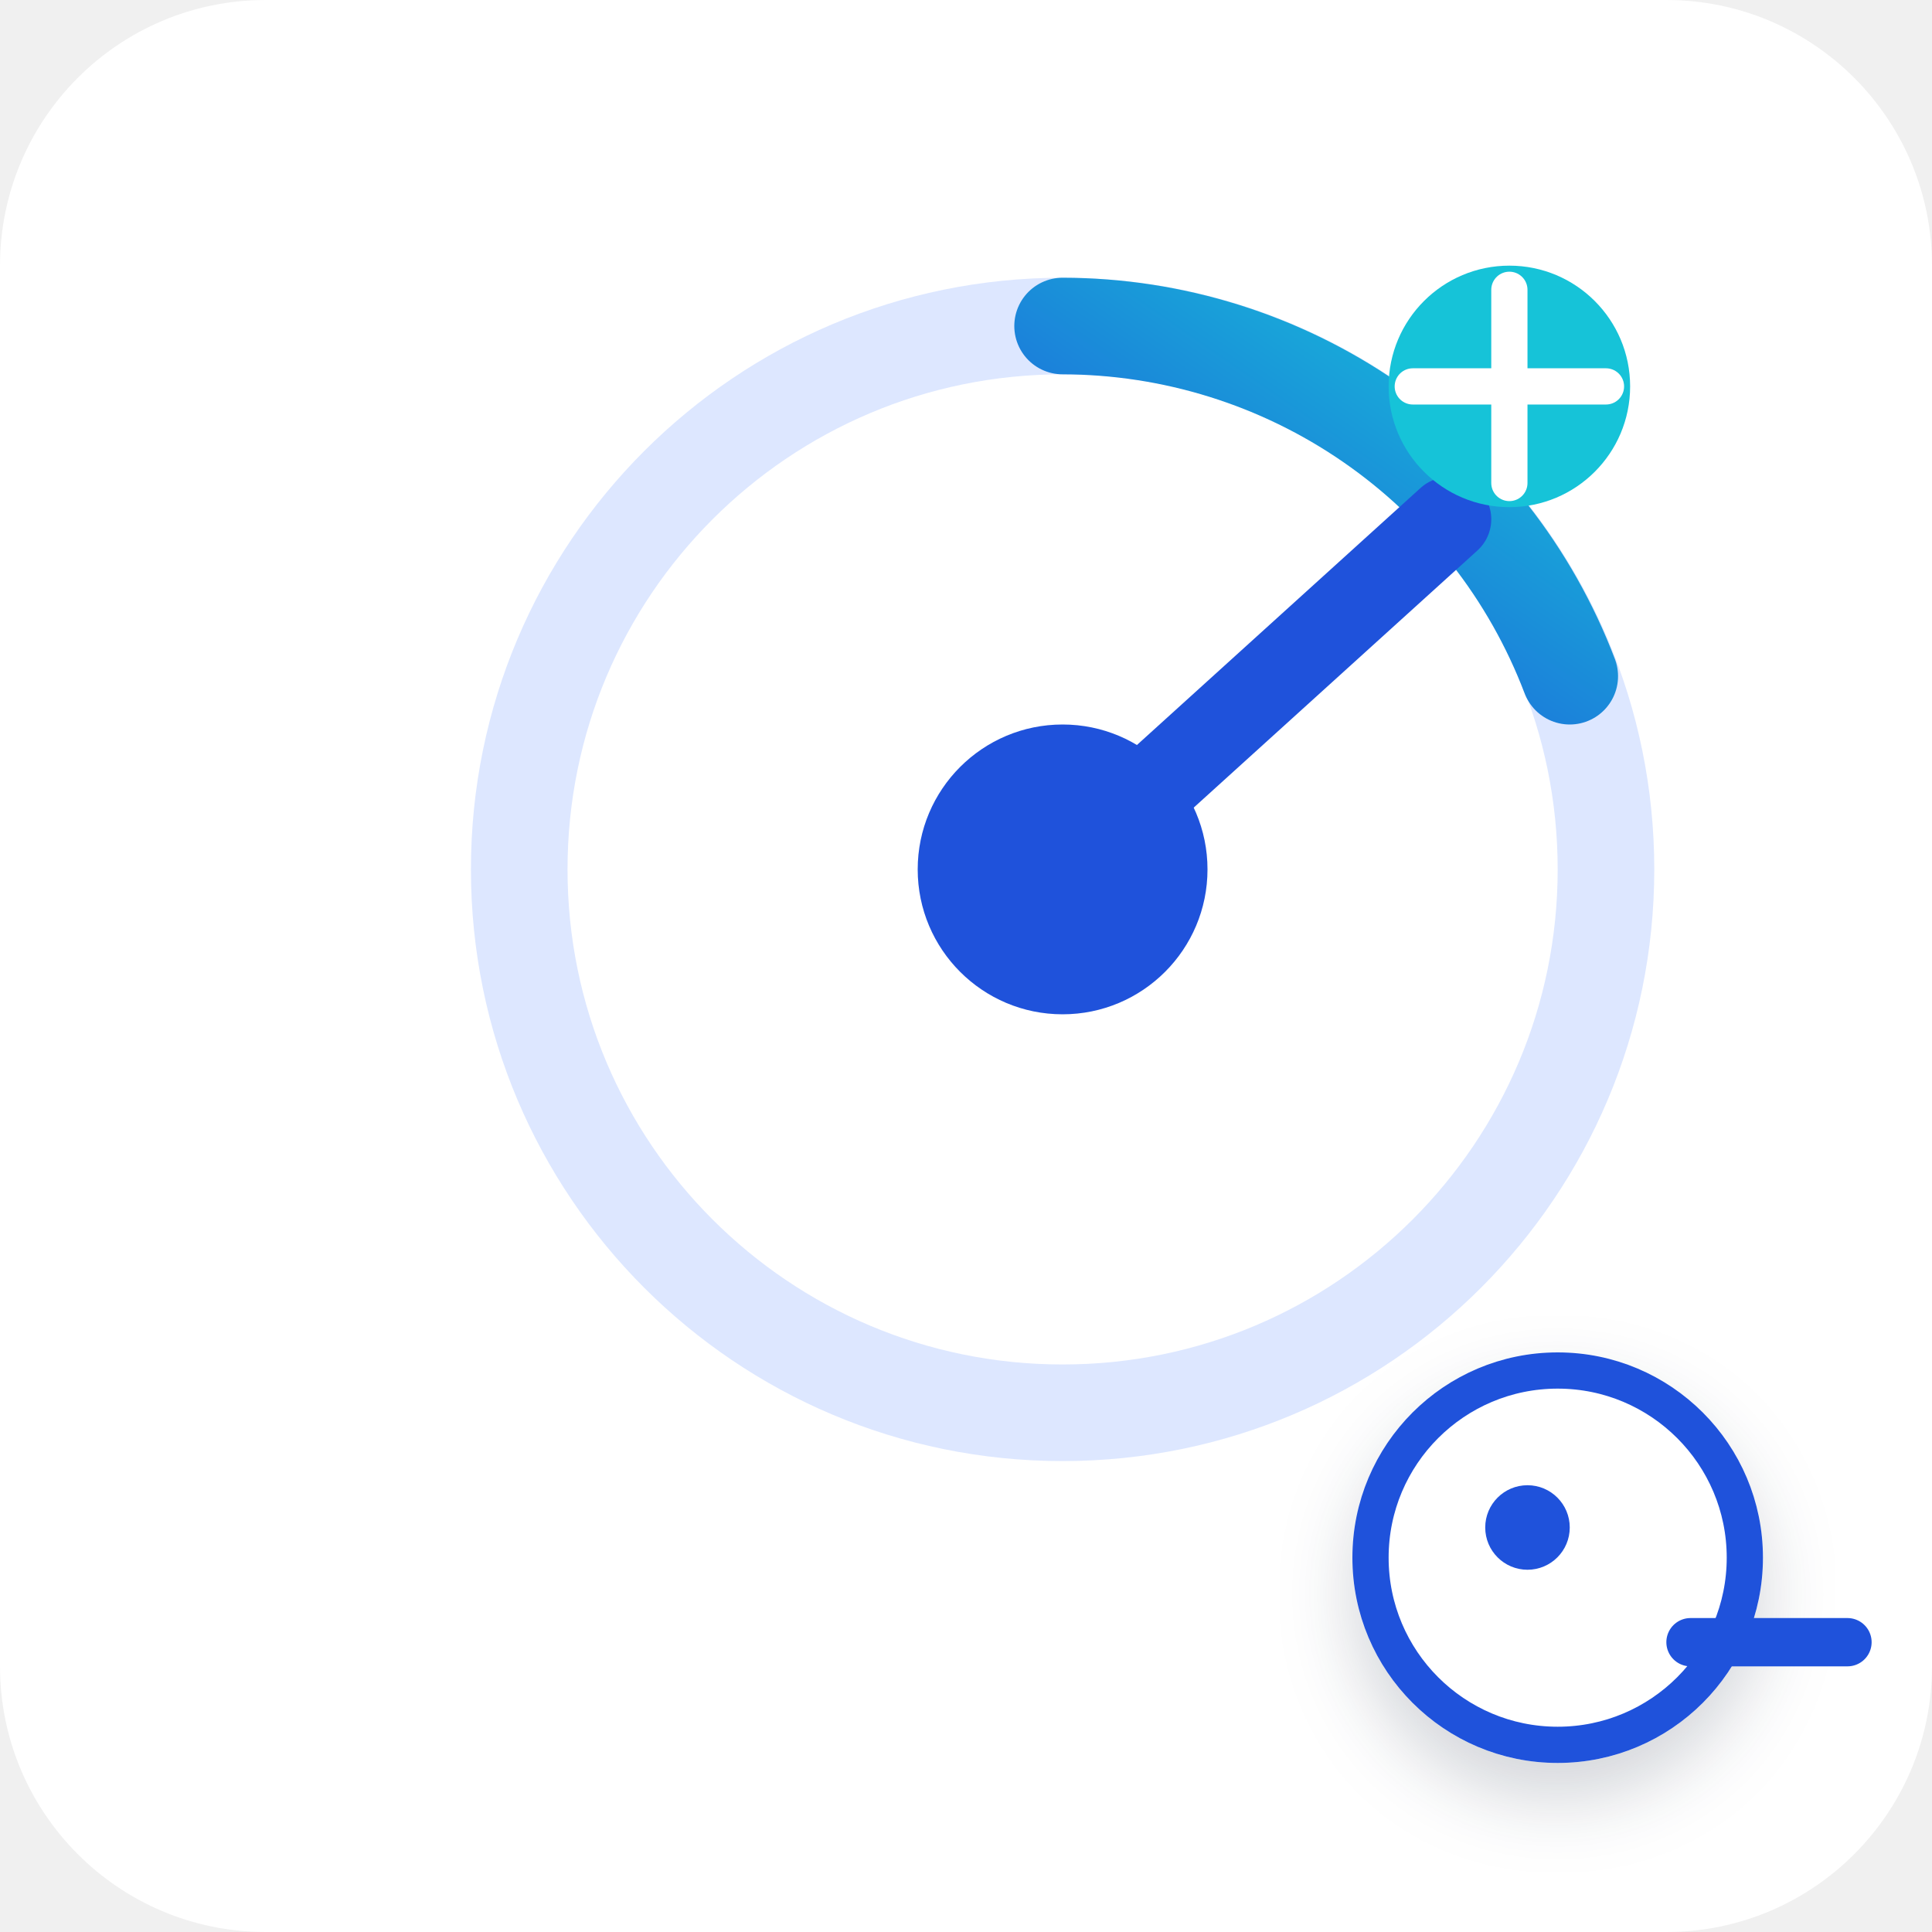
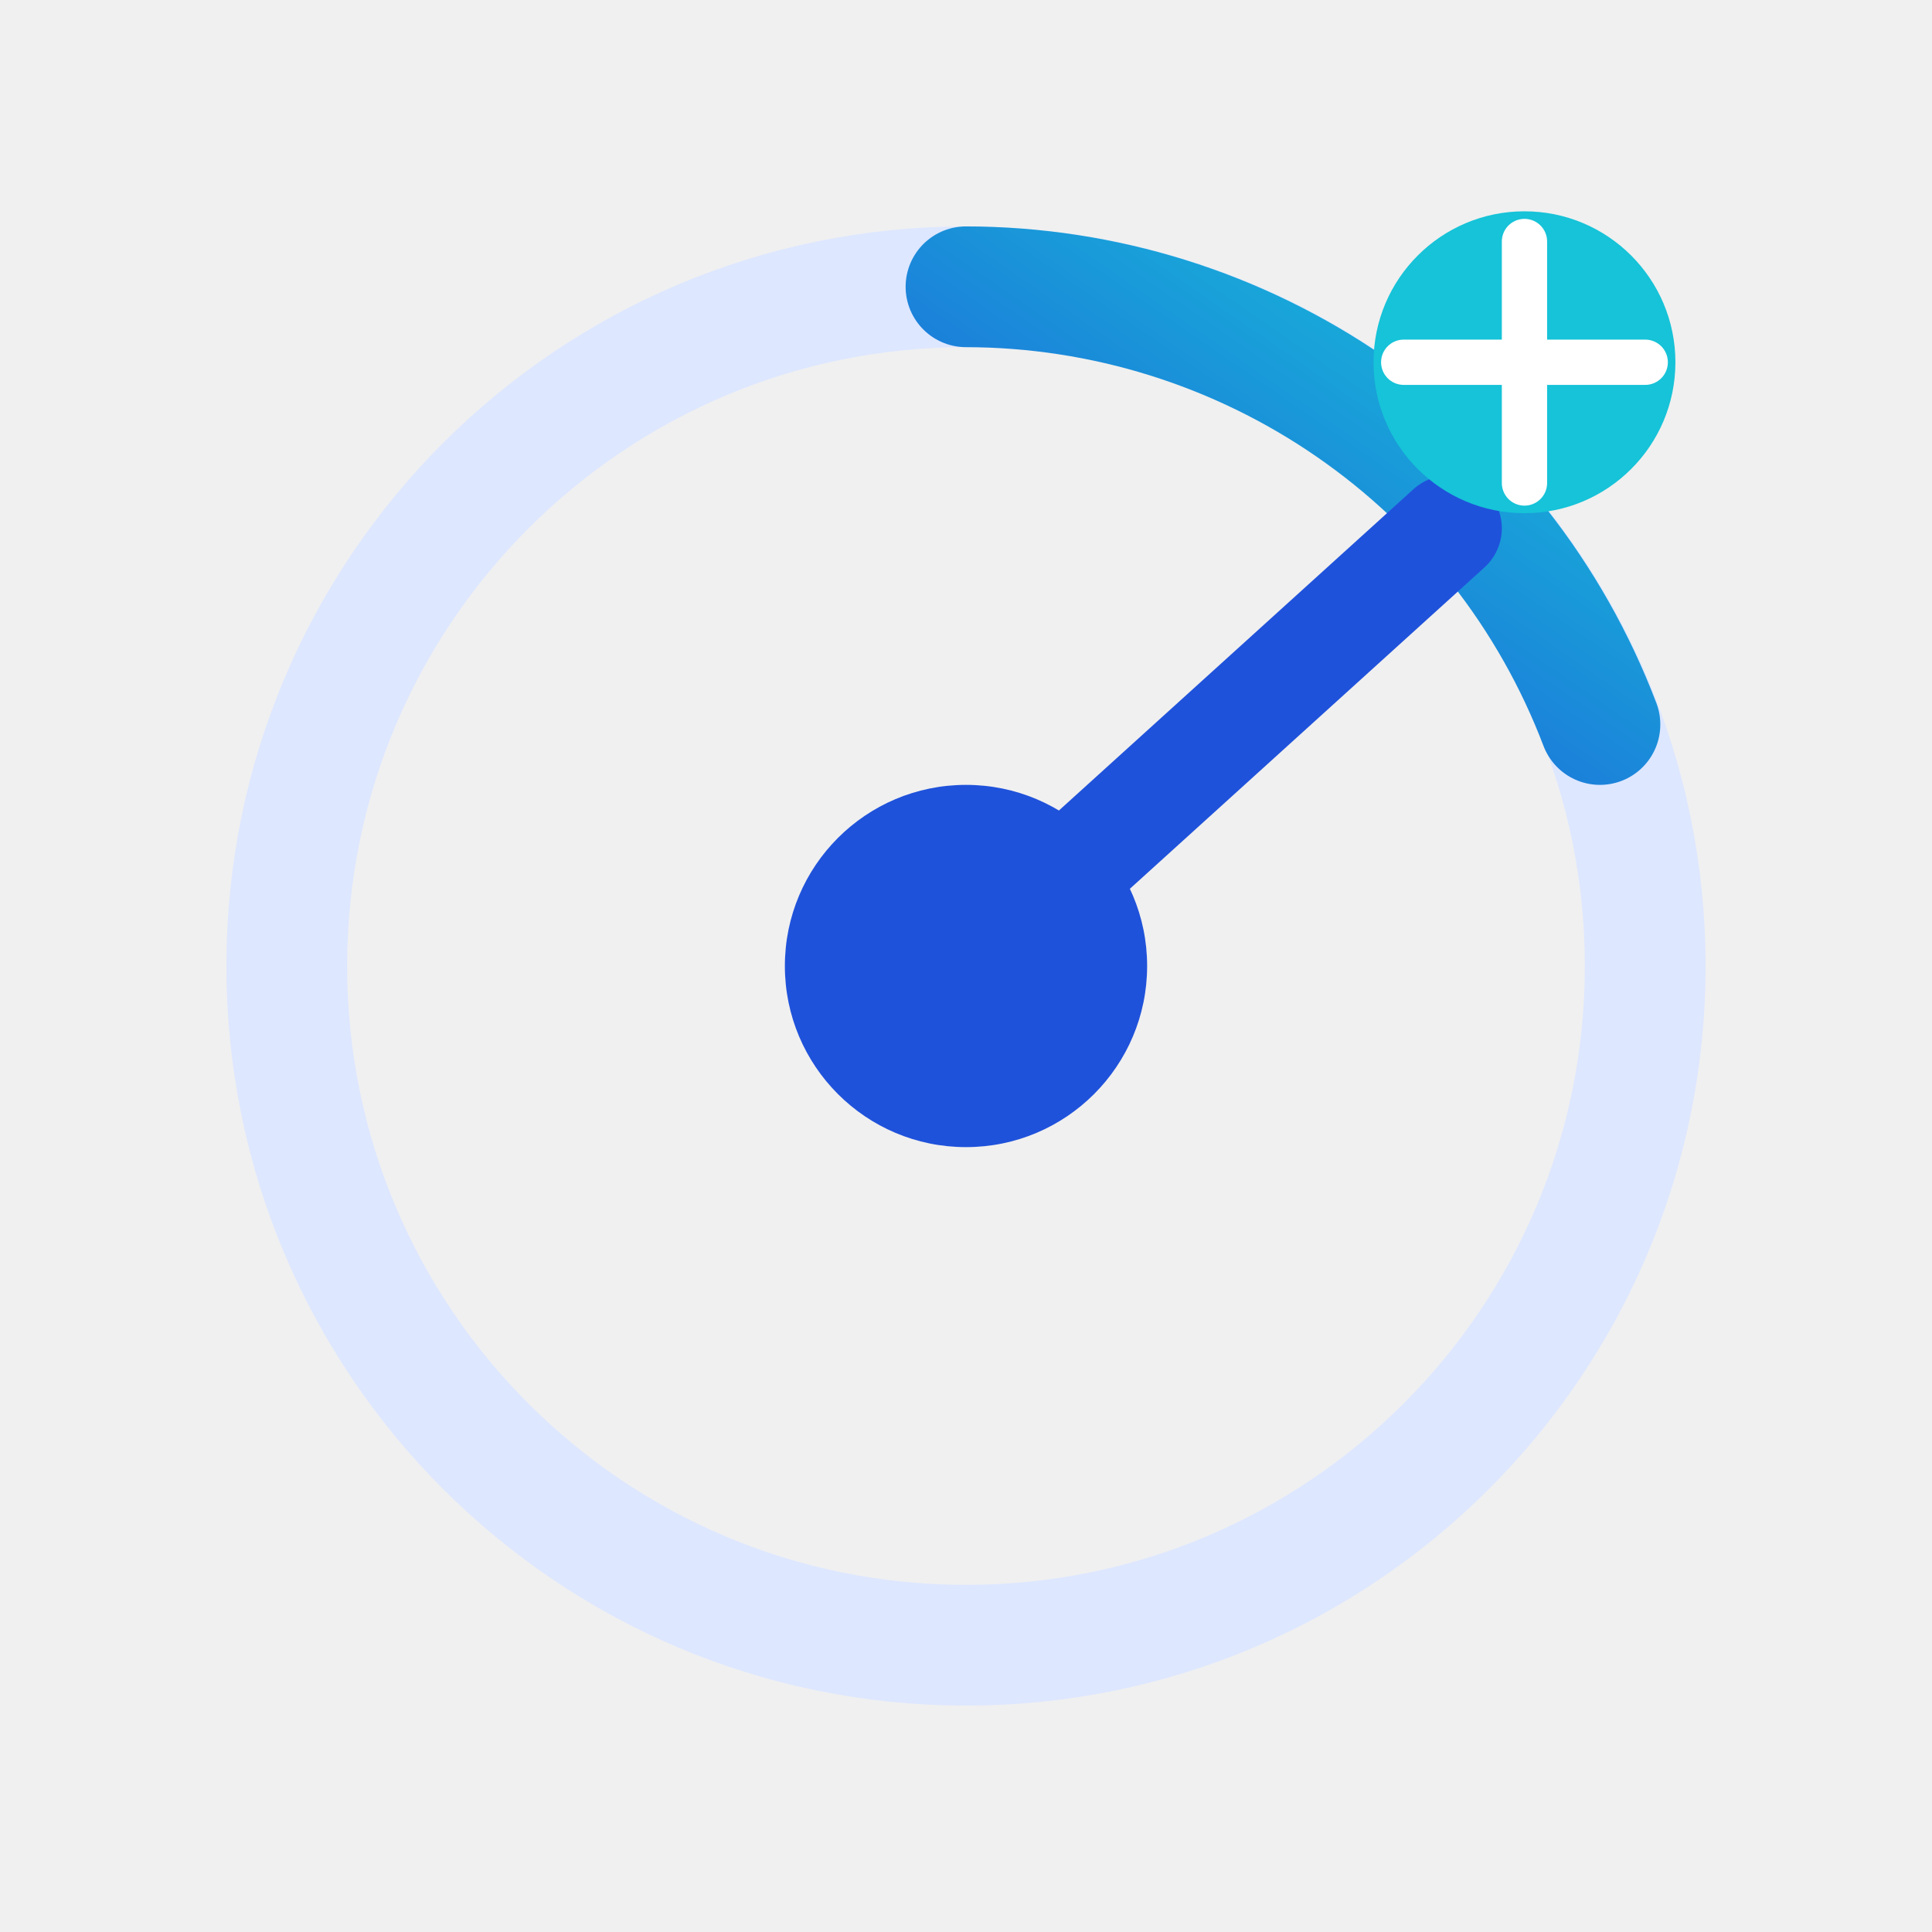
- <svg xmlns="http://www.w3.org/2000/svg" width="160" height="160" viewBox="0 0 160 160" fill="none">
-   <rect width="160" height="160" rx="22" fill="white" />
-   <path d="M133 72C133 96.853 112.853 117 88 117C63.147 117 43 96.853 43 72C43 47.147 63.147 27 88 27C112.853 27 133 47.147 133 72Z" stroke-width="8" stroke="#DDE7FF" />
-   <path d="M88 27C97.114 27.012 106.009 29.791 113.509 34.97C121.009 40.148 126.76 47.482 130 56" stroke-width="8" stroke-linecap="round" stroke="url(#paint0_linear_2_7)" />
-   <path d="M88 72L120 43Z" fill="black" />
-   <path d="M88 72L120 43" stroke-width="7" stroke-linecap="round" stroke="#1F52DB" />
-   <path d="M88 84C94.627 84 100 78.627 100 72C100 65.373 94.627 60 88 60C81.373 60 76 65.373 76 72C76 78.627 81.373 84 88 84Z" fill="#1F52DB" />
-   <path d="M125 42C130.523 42 135 37.523 135 32C135 26.477 130.523 22 125 22C119.477 22 115 26.477 115 32C115 37.523 119.477 42 125 42Z" fill="#16C3D8" />
-   <path d="M125 24V40ZM117 32H133Z" fill="black" />
-   <path d="M125 24V40M117 32H133" stroke-width="3" stroke-linecap="round" stroke="white" />
-   <g filter="url(#filter0_d_2_7)">
-     <circle cx="129" cy="129" r="17" fill="white" />
-     <circle cx="129" cy="129" r="15.5" stroke="#1F52DB" stroke-width="3" />
+ <svg xmlns="http://www.w3.org/2000/svg" width="256" height="256" viewBox="0 0 256 256" fill="none">
+   <g transform="translate(-48 -16) scale(2)">
+     <path d="M133 72C133 96.853 112.853 117 88 117C63.147 117 43 96.853 43 72C43 47.147 63.147 27 88 27C112.853 27 133 47.147 133 72Z" stroke-width="8" stroke="#DDE7FF" />
+     <path d="M88 27C97.114 27.012 106.009 29.791 113.509 34.97C121.009 40.148 126.76 47.482 130 56" stroke-width="8" stroke-linecap="round" stroke="url(#radar-scan)" />
+     <path d="M88 72L120 43" stroke-width="7" stroke-linecap="round" stroke="#1F52DB" />
+     <path d="M88 84C94.627 84 100 78.627 100 72C100 65.373 94.627 60 88 60C81.373 60 76 65.373 76 72C76 78.627 81.373 84 88 84Z" fill="#1F52DB" />
+     <path d="M125 42C130.523 42 135 37.523 135 32C135 26.477 130.523 22 125 22C119.477 22 115 26.477 115 32C115 37.523 119.477 42 125 42Z" fill="#16C3D8" />
+     <path d="M125 24V40M117 32H133" stroke-width="3" stroke-linecap="round" stroke="white" />
  </g>
-   <path d="M140 136H153" stroke-width="4" stroke-linecap="round" stroke="#1F52DB" />
-   <circle cx="126.5" cy="126.5" r="3.5" fill="#1F52DB" />
  <defs>
-     <filter id="filter0_d_2_7" x="106" y="109" width="46" height="46" filterUnits="userSpaceOnUse" color-interpolation-filters="sRGB">
-       <feFlood flood-opacity="0" result="BackgroundImageFix" />
-       <feColorMatrix in="SourceAlpha" type="matrix" values="0 0 0 0 0 0 0 0 0 0 0 0 0 0 0 0 0 0 127 0" result="hardAlpha" />
-       <feOffset dy="3" />
-       <feGaussianBlur stdDeviation="3" />
-       <feColorMatrix type="matrix" values="0 0 0 0 0.05 0 0 0 0 0.1 0 0 0 0 0.2 0 0 0 0.18 0" />
-       <feBlend mode="normal" in2="BackgroundImageFix" result="effect1_dropShadow_2_7" />
-       <feBlend mode="normal" in="SourceGraphic" in2="effect1_dropShadow_2_7" result="shape" />
-     </filter>
-     <linearGradient id="paint0_linear_2_7" x1="88" y1="56" x2="115.119" y2="16.725" gradientUnits="userSpaceOnUse">
+     <linearGradient id="radar-scan" x1="88" y1="56" x2="115.119" y2="16.725" gradientUnits="userSpaceOnUse">
      <stop stop-color="#1F52DB" />
      <stop offset="1" stop-color="#16C3D8" />
    </linearGradient>
  </defs>
</svg>
